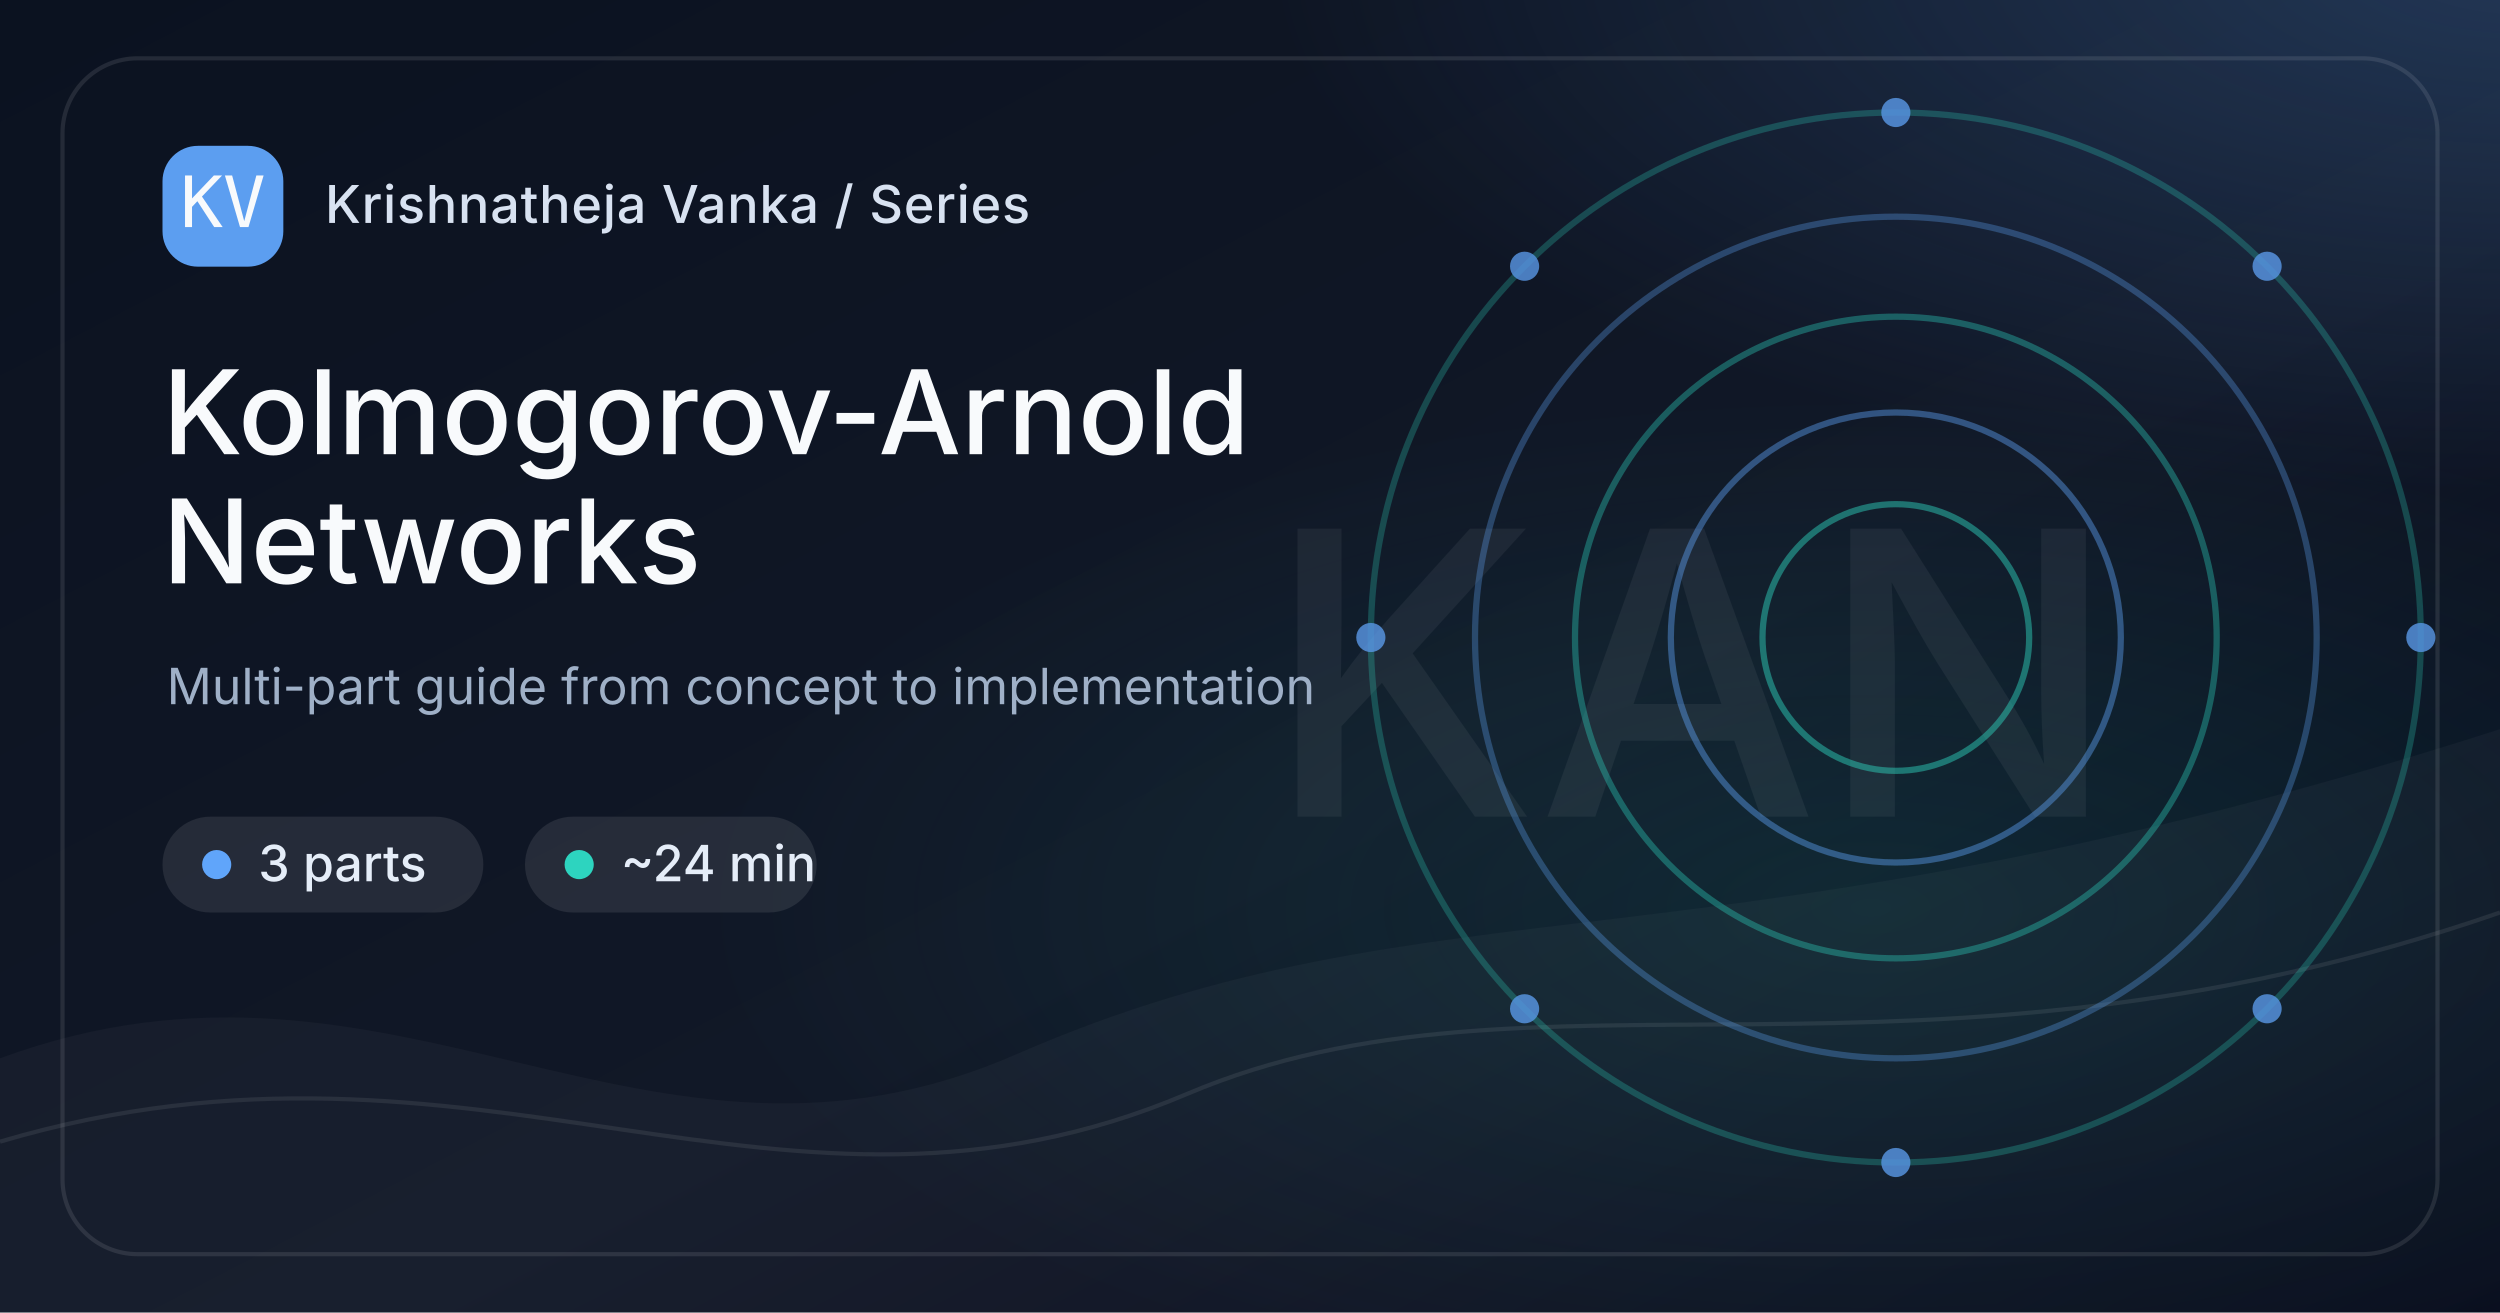
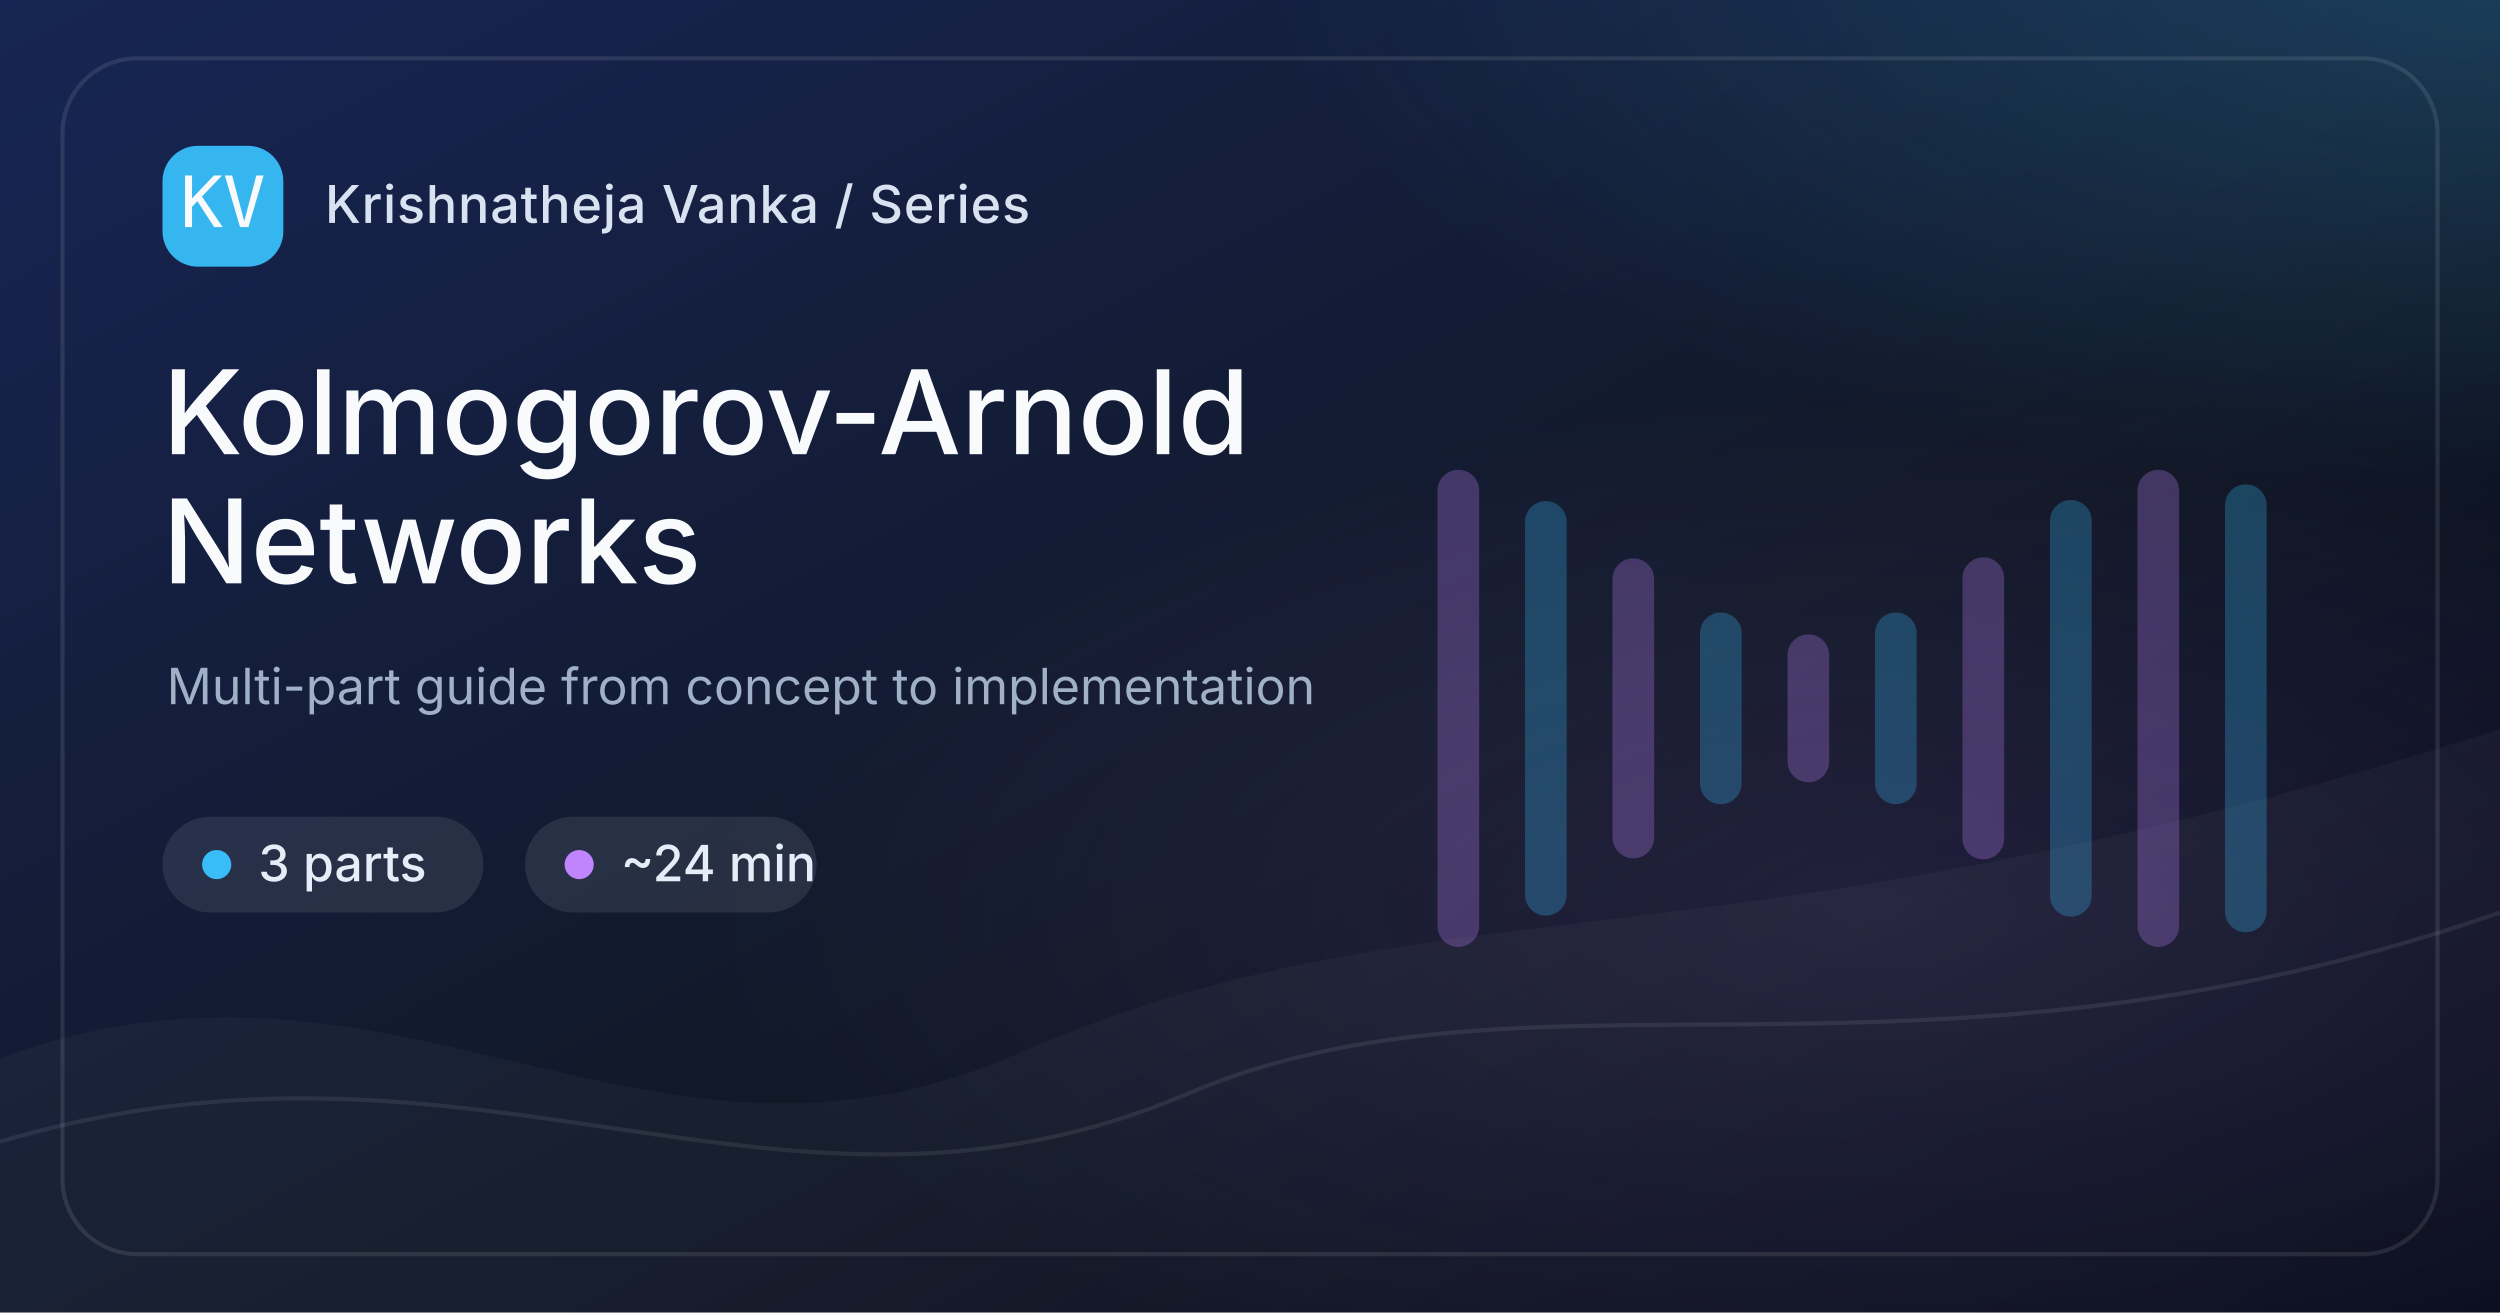
<svg xmlns="http://www.w3.org/2000/svg" width="1200" height="630" viewBox="0 0 1200 630">
  <defs>
    <linearGradient id="bg-kolmogorov-arnold-networks" x1="0" y1="0" x2="1" y2="1">
-       <stop offset="0%" stop-color="#0B1220" />
+       <stop offset="0%" stop-color="#172554" />
      <stop offset="58%" stop-color="#111827" />
      <stop offset="100%" stop-color="#020617" />
    </linearGradient>
    <radialGradient id="glow-a-kolmogorov-arnold-networks" cx="50%" cy="50%" r="50%">
-       <stop offset="0%" stop-color="#60A5FA" stop-opacity=".65" />
-       <stop offset="100%" stop-color="#60A5FA" stop-opacity="0" />
+       <stop offset="0%" stop-color="#38BDF8" stop-opacity=".65" />
+       <stop offset="100%" stop-color="#38BDF8" stop-opacity="0" />
    </radialGradient>
    <radialGradient id="glow-b-kolmogorov-arnold-networks" cx="50%" cy="50%" r="50%">
-       <stop offset="0%" stop-color="#2DD4BF" stop-opacity=".42" />
-       <stop offset="100%" stop-color="#2DD4BF" stop-opacity="0" />
+       <stop offset="0%" stop-color="#C084FC" stop-opacity=".42" />
+       <stop offset="100%" stop-color="#C084FC" stop-opacity="0" />
    </radialGradient>
    <style>
      .brand { font: 500 25px Inter, ui-sans-serif, system-ui, -apple-system, BlinkMacSystemFont, "Segoe UI", sans-serif; fill: #D8E2F1; letter-spacing: .4px; }
      .chip { font: 500 24px Inter, ui-sans-serif, system-ui, sans-serif; fill: #E5EDF8; }
      .title { font: 500 56px Inter, ui-sans-serif, system-ui, sans-serif; fill: #F8FAFC; letter-spacing: 0; }
      .caption { font: 400 24px Inter, ui-sans-serif, system-ui, sans-serif; fill: #9FB0C7; }
      .mono { font: 500 34px ui-monospace, SFMono-Regular, Menlo, Consolas, monospace; fill: #F8FAFC; }
-       .mark { font: 500 190px Inter, ui-sans-serif, system-ui, sans-serif; fill: #F8FAFC; opacity: .055; letter-spacing: 0; }
+       .mini { font: 500 18px Inter, ui-sans-serif, system-ui, sans-serif; fill: #E5EDF8; }
+       .diagram { font: 500 22px Inter, ui-sans-serif, system-ui, sans-serif; fill: #D8E2F1; opacity: .86; }
+       .code { font: 500 24px ui-monospace, SFMono-Regular, Menlo, Consolas, monospace; fill: #D8E2F1; opacity: .88; }
    </style>
  </defs>
  <rect width="1200" height="630" fill="url(#bg-kolmogorov-arnold-networks)" />
  <rect x="0" y="0" width="1200" height="630" fill="url(#glow-a-kolmogorov-arnold-networks)" opacity=".35" transform="translate(610 -280) scale(1.0 .82)" />
  <rect x="0" y="0" width="1200" height="630" fill="url(#glow-b-kolmogorov-arnold-networks)" opacity=".28" transform="translate(330 190) scale(.95 .78)" />
  <path d="M0 508 C190 438, 310 584, 488 506 C690 418, 820 472, 1200 350 L1200 630 L0 630 Z" fill="#FFFFFF" opacity=".035" />
  <path d="M0 548 C230 480, 375 608, 570 525 C735 455, 920 535, 1200 438" stroke="#FFFFFF" stroke-opacity=".08" stroke-width="2" fill="none" />
-   <text x="812" y="392" text-anchor="middle" class="mark">KAN</text>
  <g opacity=".85">
-     <circle cx="910" cy="306" r="64" fill="none" stroke="#2DD4BF" stroke-width="3" opacity="0.55" />
-     <circle cx="910" cy="306" r="108" fill="none" stroke="#60A5FA" stroke-width="3" opacity="0.49" />
-     <circle cx="910" cy="306" r="154" fill="none" stroke="#2DD4BF" stroke-width="3" opacity="0.43" />
-     <circle cx="910" cy="306" r="202" fill="none" stroke="#60A5FA" stroke-width="3" opacity="0.37" />
-     <circle cx="910" cy="306" r="252" fill="none" stroke="#2DD4BF" stroke-width="3" opacity="0.31" />
-     <circle cx="1162.0" cy="306.0" r="7" fill="#60A5FA" opacity=".85" />
-     <circle cx="1088.2" cy="484.2" r="7" fill="#60A5FA" opacity=".85" />
-     <circle cx="910.0" cy="558.0" r="7" fill="#60A5FA" opacity=".85" />
-     <circle cx="731.8" cy="484.2" r="7" fill="#60A5FA" opacity=".85" />
-     <circle cx="658.0" cy="306.0" r="7" fill="#60A5FA" opacity=".85" />
-     <circle cx="731.8" cy="127.8" r="7" fill="#60A5FA" opacity=".85" />
-     <circle cx="910.0" cy="54.0" r="7" fill="#60A5FA" opacity=".85" />
-     <circle cx="1088.2" cy="127.8" r="7" fill="#60A5FA" opacity=".85" />
+     <rect x="690" y="225.5" width="20" height="229" rx="10" fill="#C084FC" opacity=".32" />
+     <rect x="732" y="240.5" width="20" height="199" rx="10" fill="#38BDF8" opacity=".32" />
+     <rect x="774" y="268.0" width="20" height="144" rx="10" fill="#C084FC" opacity=".32" />
+     <rect x="816" y="294.0" width="20" height="92" rx="10" fill="#38BDF8" opacity=".32" />
+     <rect x="858" y="304.5" width="20" height="71" rx="10" fill="#C084FC" opacity=".32" />
+     <rect x="900" y="294.0" width="20" height="92" rx="10" fill="#38BDF8" opacity=".32" />
+     <rect x="942" y="267.5" width="20" height="145" rx="10" fill="#C084FC" opacity=".32" />
+     <rect x="984" y="240.0" width="20" height="200" rx="10" fill="#38BDF8" opacity=".32" />
+     <rect x="1026" y="225.5" width="20" height="229" rx="10" fill="#C084FC" opacity=".32" />
+     <rect x="1068" y="232.5" width="20" height="215" rx="10" fill="#38BDF8" opacity=".32" />
  </g>
  <rect x="30" y="28" width="1140" height="574" rx="36" fill="none" stroke="#FFFFFF" stroke-opacity=".10" stroke-width="2" />
  <g transform="translate(78 70)">
-     <rect width="58" height="58" rx="17" fill="#60A5FA" opacity=".95" />
+     <rect width="58" height="58" rx="17" fill="#38BDF8" opacity=".95" />
    <text x="29" y="39" text-anchor="middle" class="mono">KV</text>
    <text x="78" y="37" class="brand">Krishnatheja Vanka / Series</text>
  </g>
  <g transform="translate(78 392)">
    <rect x="0" y="0" width="154" height="46" rx="23" fill="#FFFFFF" opacity=".09" />
-     <circle cx="26" cy="23" r="7" fill="#60A5FA" />
+     <circle cx="26" cy="23" r="7" fill="#38BDF8" />
    <text x="46" y="31" class="chip">3 parts</text>
    <rect x="174" y="0" width="140" height="46" rx="23" fill="#FFFFFF" opacity=".09" />
-     <circle cx="200" cy="23" r="7" fill="#2DD4BF" />
+     <circle cx="200" cy="23" r="7" fill="#C084FC" />
    <text x="220" y="31" class="chip">~24 min</text>
  </g>
  <text x="78" y="218" class="title">Kolmogorov-Arnold</text>
  <text x="78" y="280" class="title">Networks</text>
  <text x="80" y="338" class="caption">Multi-part guide from concept to implementation</text>
</svg>
